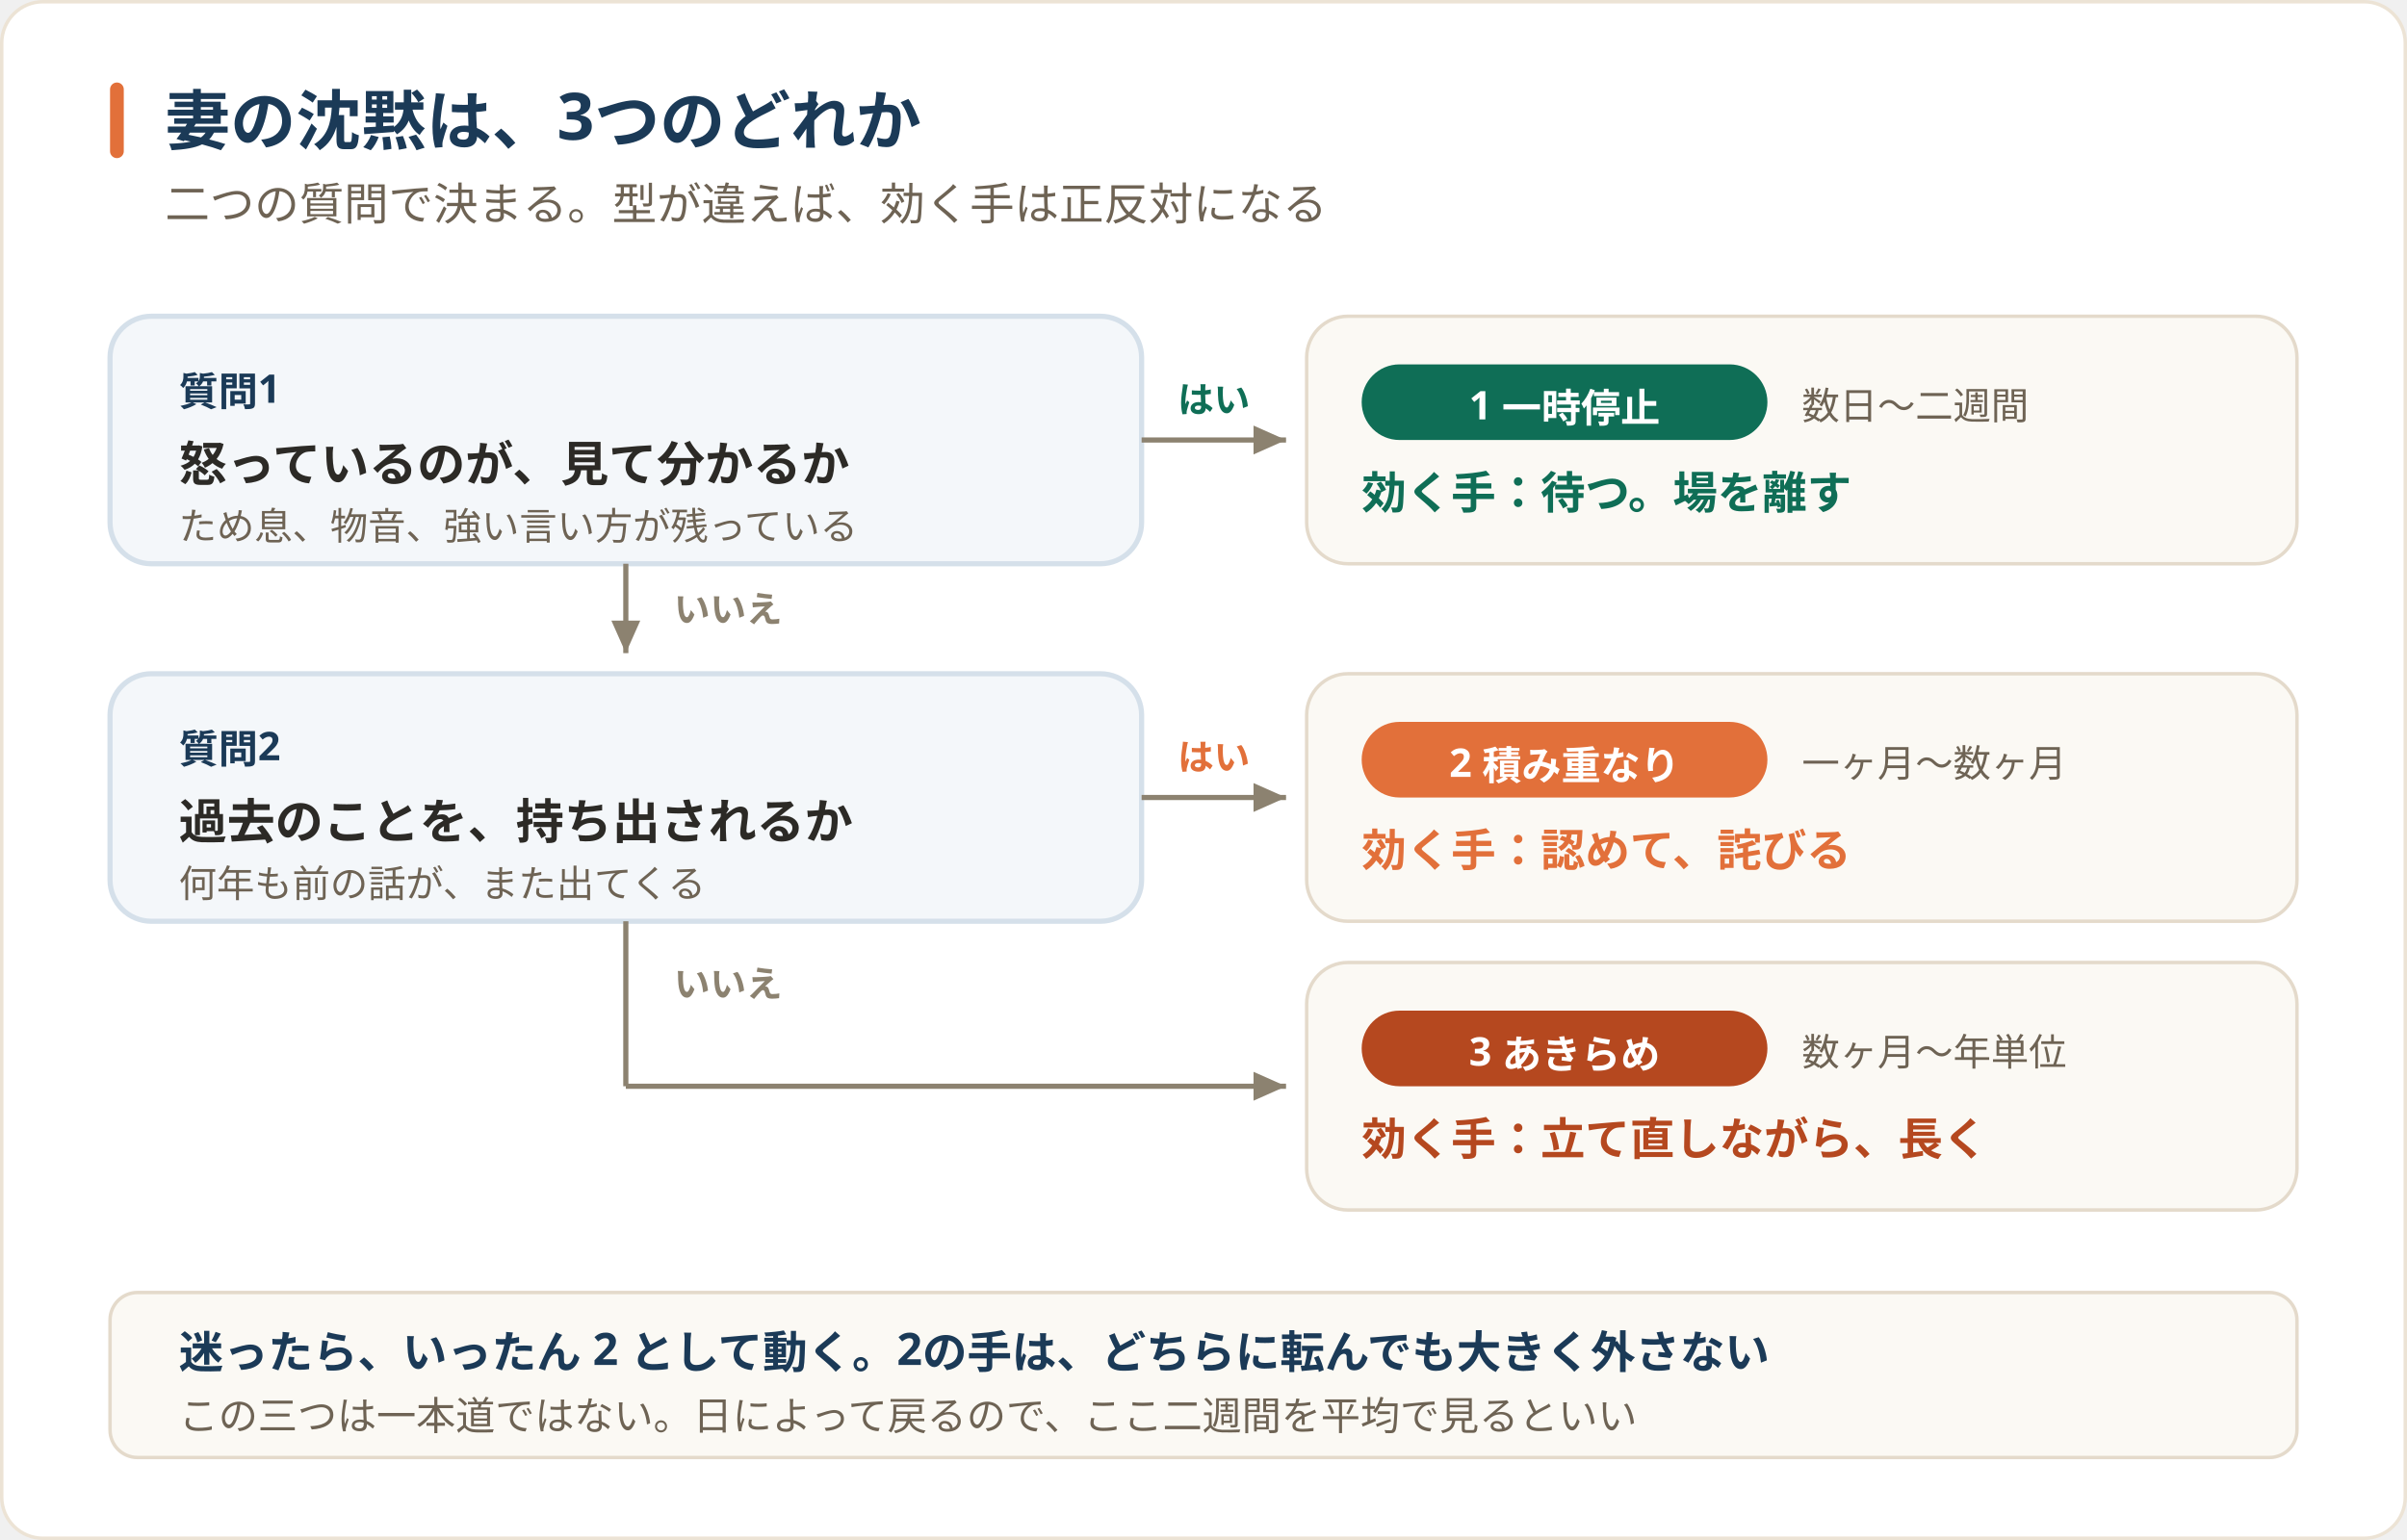
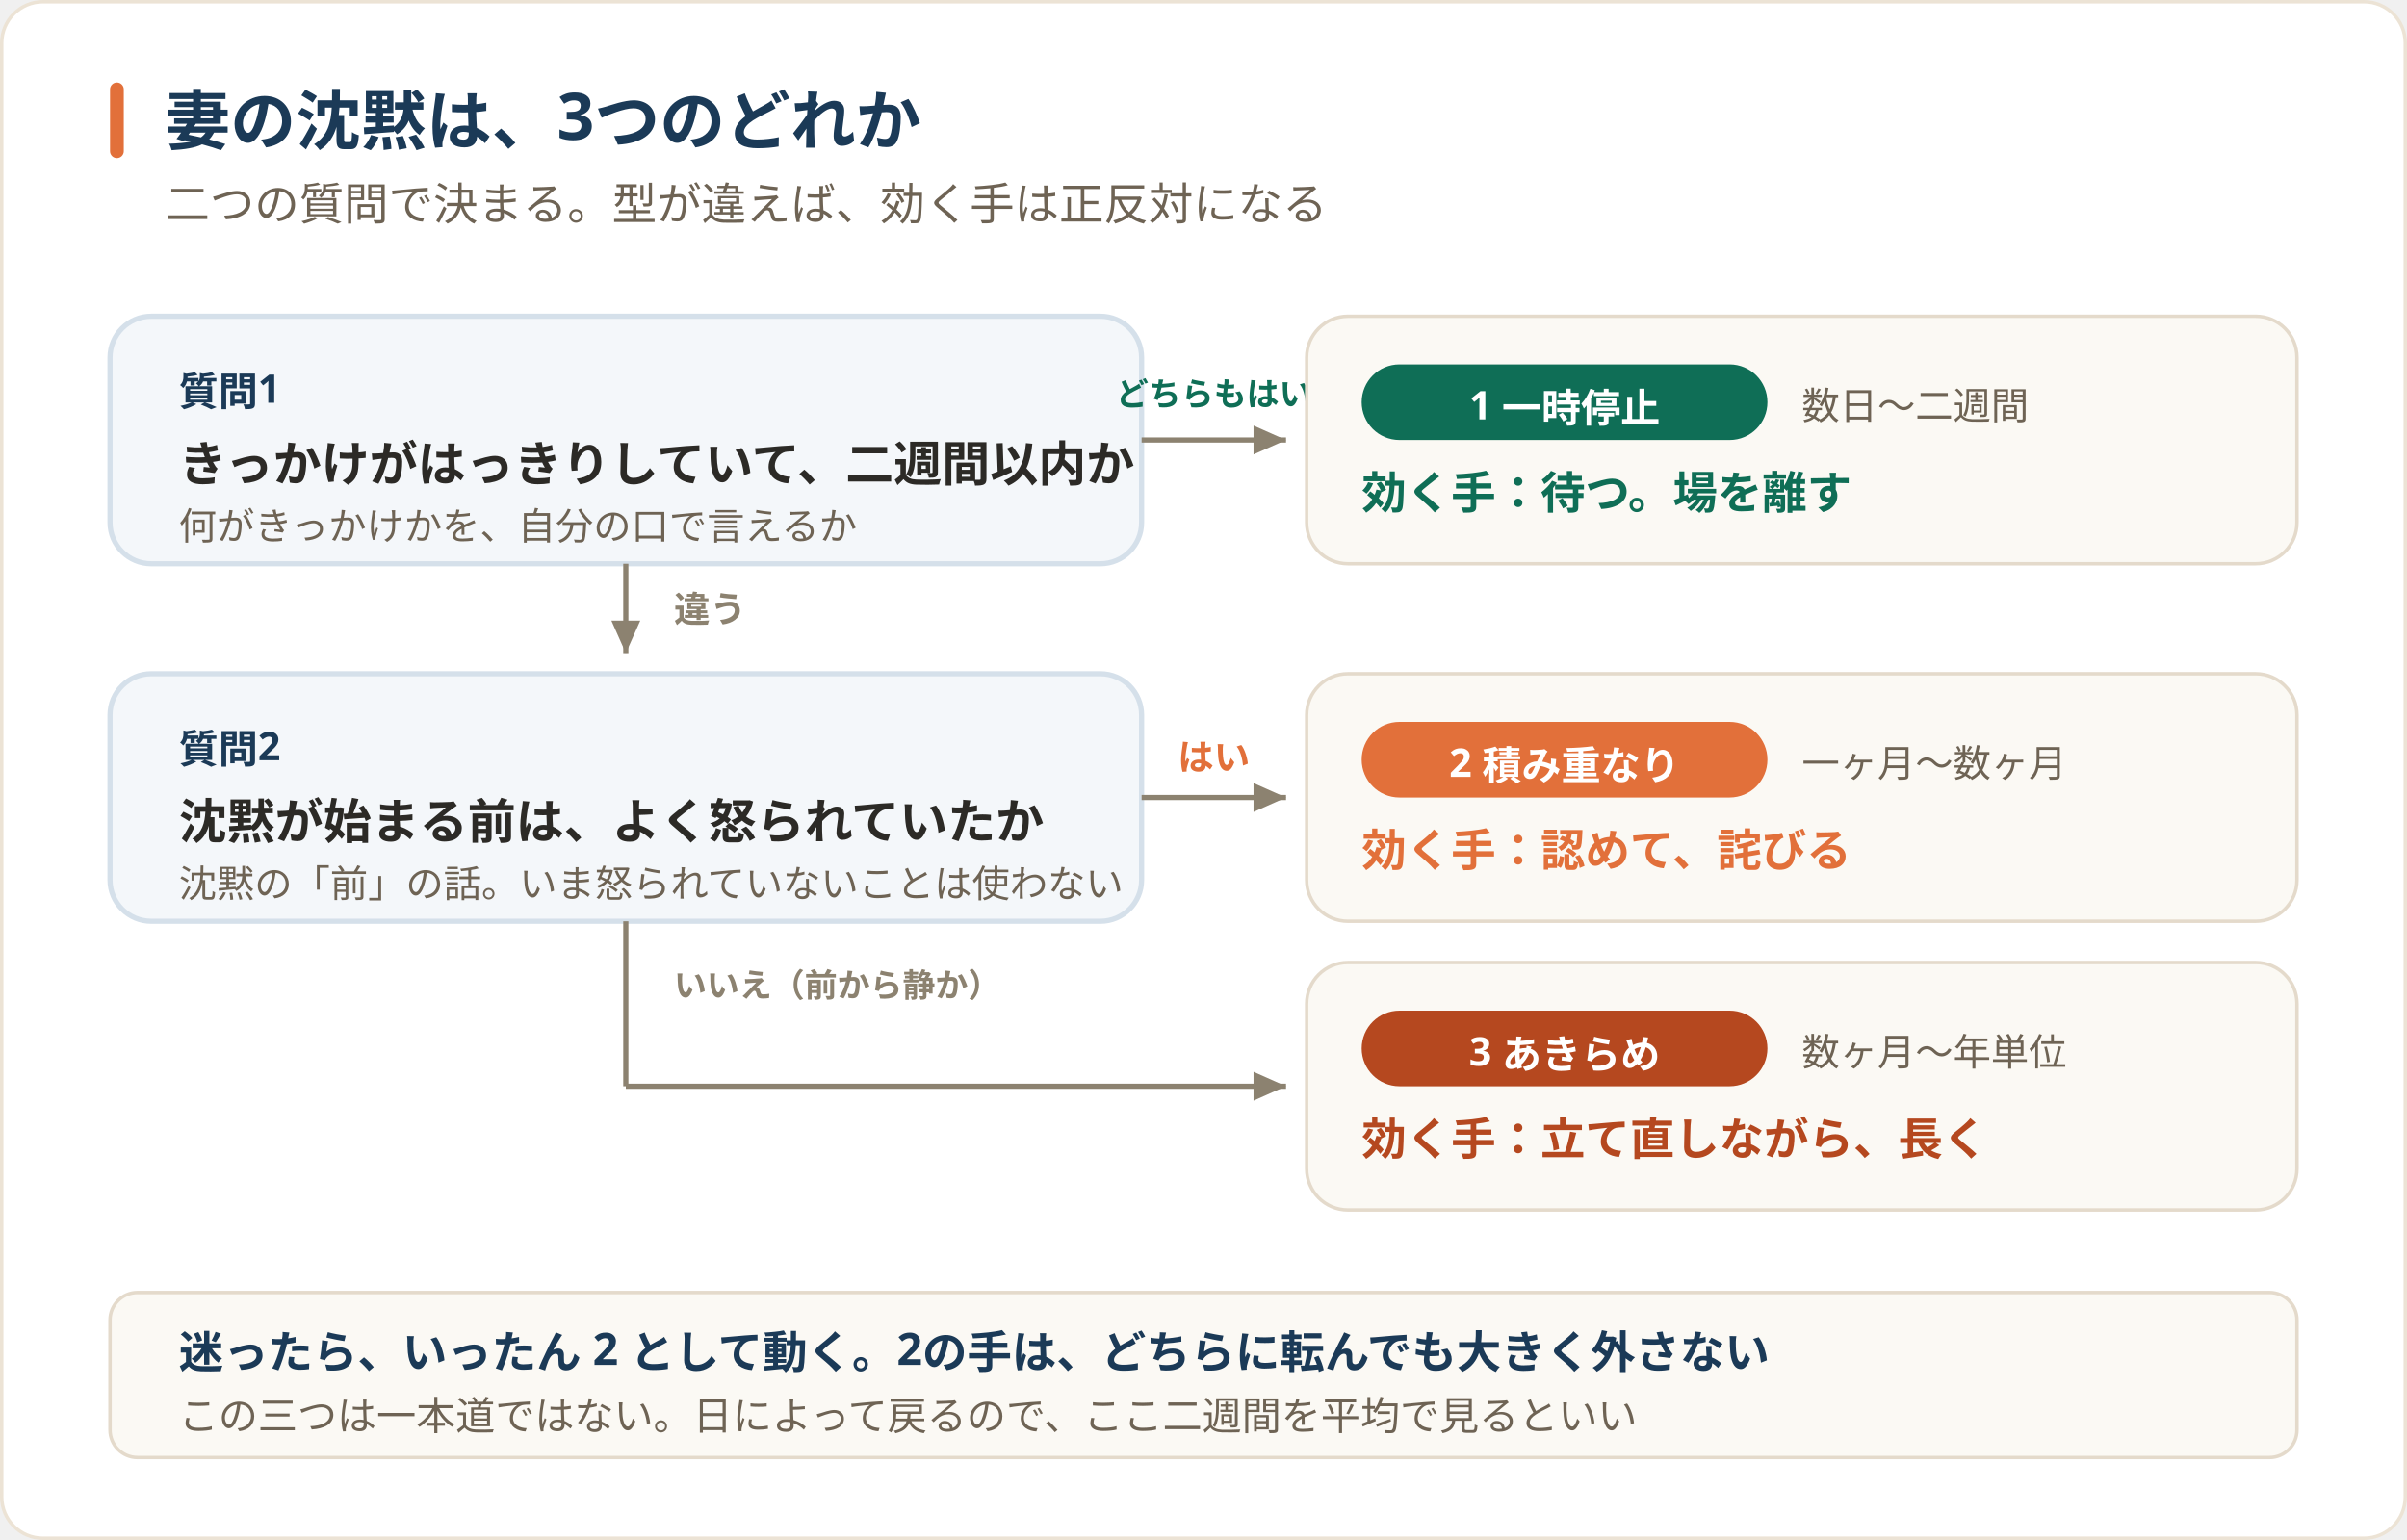
<svg xmlns="http://www.w3.org/2000/svg" viewBox="0 0 700 448" role="img" aria-labelledby="tk dk" font-family="'Zen Kaku Gothic New','Noto Sans JP','Hiragino Kaku Gothic ProN',sans-serif">
  <defs>
    <marker id="ar" viewBox="0 0 10 10" refX="9" refY="5" markerWidth="7" markerHeight="7" orient="auto-start-reverse">
      <path d="M 0 1 L 9 5 L 0 9 z" fill="#8C8270" />
    </marker>
  </defs>
  <rect x="0.5" y="0.5" width="699" height="447" rx="12" fill="#FFFFFF" stroke="#ECE3D5" />
  <rect x="32" y="24" width="4" height="22" rx="2" fill="#E2703A" />
  <text x="48" y="42" font-size="19" font-weight="800" fill="#1B3A57">妻の沈黙は、3つのどれか</text>
  <text x="48" y="64" font-size="13" fill="#6E6354">二つの質問で決まる。型が違えば、効く手は正反対になる</text>
  <rect x="32" y="92" width="300" height="72" rx="12" fill="#F4F7FA" stroke="#D5E0EA" stroke-width="1.5" />
  <text x="52" y="118" font-size="11.5" font-weight="700" fill="#1B3A57">質問1</text>
-   <text x="52" y="140" font-size="14" font-weight="800" fill="#2C2A26">怒っているのが、見て分かるか</text>
-   <text x="52" y="157" font-size="11" fill="#6E6354">ため息、物音、強い言い方が残っている</text>
+   <text x="52" y="140" font-size="14" font-weight="800" fill="#2C2A26">きっかけがはっきりしていて、二週間以内か</text>
+   <text x="52" y="157" font-size="11" fill="#6E6354">何がきっかけかを、自分の口で言えるか</text>
  <line x1="332" y1="128" x2="374" y2="128" stroke="#8C8270" stroke-width="1.5" marker-end="url(#ar)" />
-   <text x="353" y="120" font-size="10.5" font-weight="700" fill="#0F6E56" text-anchor="middle">はい</text>
+   <text x="353" y="118" font-size="9.5" font-weight="700" fill="#0F6E56" text-anchor="middle">どちらもはい</text>
  <rect x="380" y="92" width="288" height="72" rx="12" fill="#FBF9F4" stroke="#E4DACB" />
  <rect x="396" y="106" width="118" height="22" rx="11" fill="#0F6E56" />
  <text x="455" y="122" font-size="11.5" font-weight="800" fill="#FFFFFF" text-anchor="middle">1 一時停止</text>
  <text x="524" y="122" font-size="11" fill="#6E6354">数日〜二週間</text>
  <text x="396" y="148" font-size="13" font-weight="700" fill="#0F6E56">効く手：待つ。場を離す</text>
  <line x1="182" y1="164" x2="182" y2="190" stroke="#8C8270" stroke-width="1.5" marker-end="url(#ar)" />
-   <text x="196" y="181" font-size="10.5" font-weight="700" fill="#8C8270">いいえ</text>
+   <text x="196" y="181" font-size="10.5" font-weight="700" fill="#8C8270">違う</text>
  <rect x="32" y="196" width="300" height="72" rx="12" fill="#F4F7FA" stroke="#D5E0EA" stroke-width="1.5" />
  <text x="52" y="222" font-size="11.5" font-weight="700" fill="#1B3A57">質問2</text>
-   <text x="52" y="244" font-size="14" font-weight="800" fill="#2C2A26">過去のことを、持ち出されるか</text>
-   <text x="52" y="261" font-size="11" fill="#6E6354">何年も前の話が、また出てくる</text>
+   <text x="52" y="244" font-size="14" font-weight="800" fill="#2C2A26">沈黙が始まる前は、よく怒られていたか</text>
+   <text x="52" y="261" font-size="11" fill="#6E6354">沈黙の「前」の話。いま怒られていないことは使わない</text>
  <line x1="332" y1="232" x2="374" y2="232" stroke="#8C8270" stroke-width="1.5" marker-end="url(#ar)" />
  <text x="353" y="224" font-size="10.5" font-weight="700" fill="#E2703A" text-anchor="middle">はい</text>
  <rect x="380" y="196" width="288" height="72" rx="12" fill="#FBF9F4" stroke="#E4DACB" />
  <rect x="396" y="210" width="118" height="22" rx="11" fill="#E2703A" />
  <text x="455" y="226" font-size="11.5" font-weight="800" fill="#FFFFFF" text-anchor="middle">2 積み重なり</text>
  <text x="524" y="226" font-size="11" fill="#6E6354">一ヶ月〜数ヶ月</text>
  <text x="396" y="252" font-size="13" font-weight="700" fill="#E2703A">効く手：認めて、詫びる</text>
  <line x1="182" y1="268" x2="182" y2="316" stroke="#8C8270" stroke-width="1.5" />
  <line x1="182" y1="316" x2="374" y2="316" stroke="#8C8270" stroke-width="1.5" marker-end="url(#ar)" />
-   <text x="196" y="290" font-size="10.5" font-weight="700" fill="#8C8270">いいえ</text>
+   <text x="196" y="290" font-size="9.5" font-weight="700" fill="#8C8270">いいえ（前から静か）</text>
  <rect x="380" y="280" width="288" height="72" rx="12" fill="#FBF9F4" stroke="#E4DACB" />
  <rect x="396" y="294" width="118" height="22" rx="11" fill="#B5481F" />
  <text x="455" y="310" font-size="11.5" font-weight="800" fill="#FFFFFF" text-anchor="middle">3 あきらめ</text>
  <text x="524" y="310" font-size="11" fill="#6E6354">数ヶ月〜年単位</text>
  <text x="396" y="336" font-size="13" font-weight="700" fill="#B5481F">効く手：立て直しながら、長く</text>
  <rect x="32" y="376" width="636" height="48" rx="8" fill="#FBF9F4" stroke="#E4DACB" />
  <text x="52" y="398" font-size="13" font-weight="700" fill="#1B3A57">迷ったら、いったん 2 として動く。2の手は、どちらに転んでも大きく外さない</text>
  <text x="52" y="416" font-size="11.5" fill="#6E6354">この三つは一本道ではない。日によって戻るので、ここ二週間を平均で見るといい</text>
</svg>
